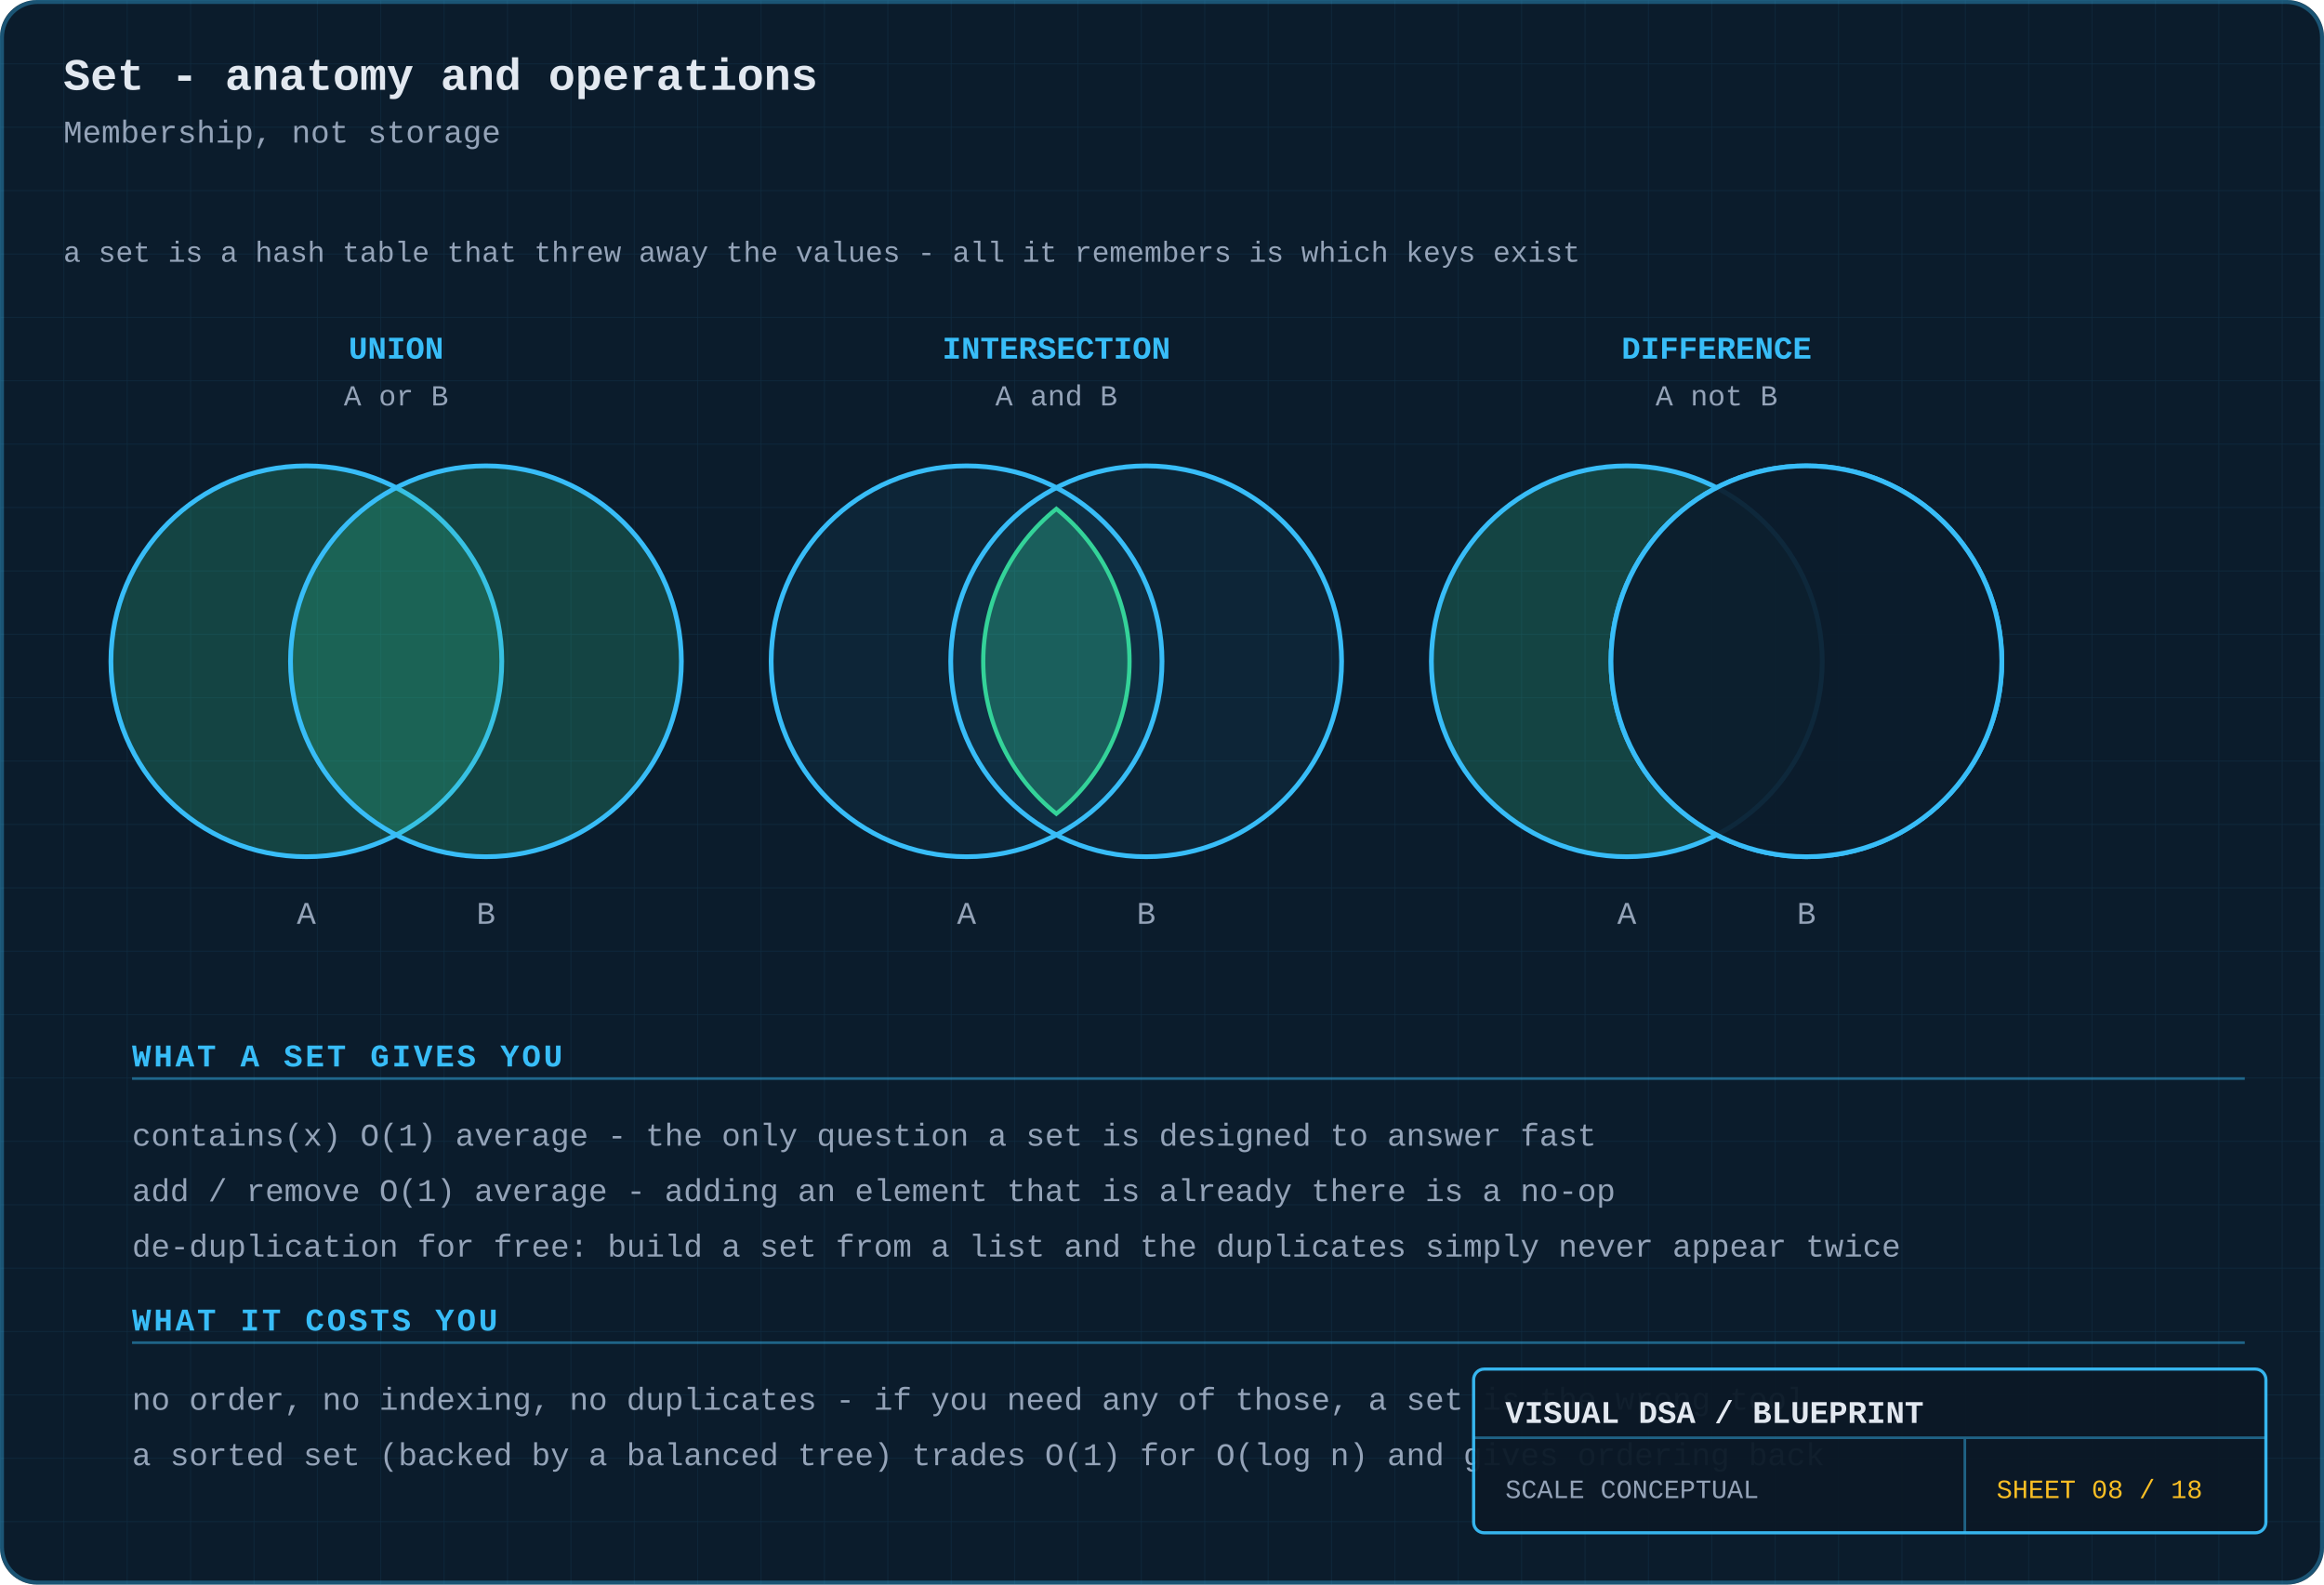
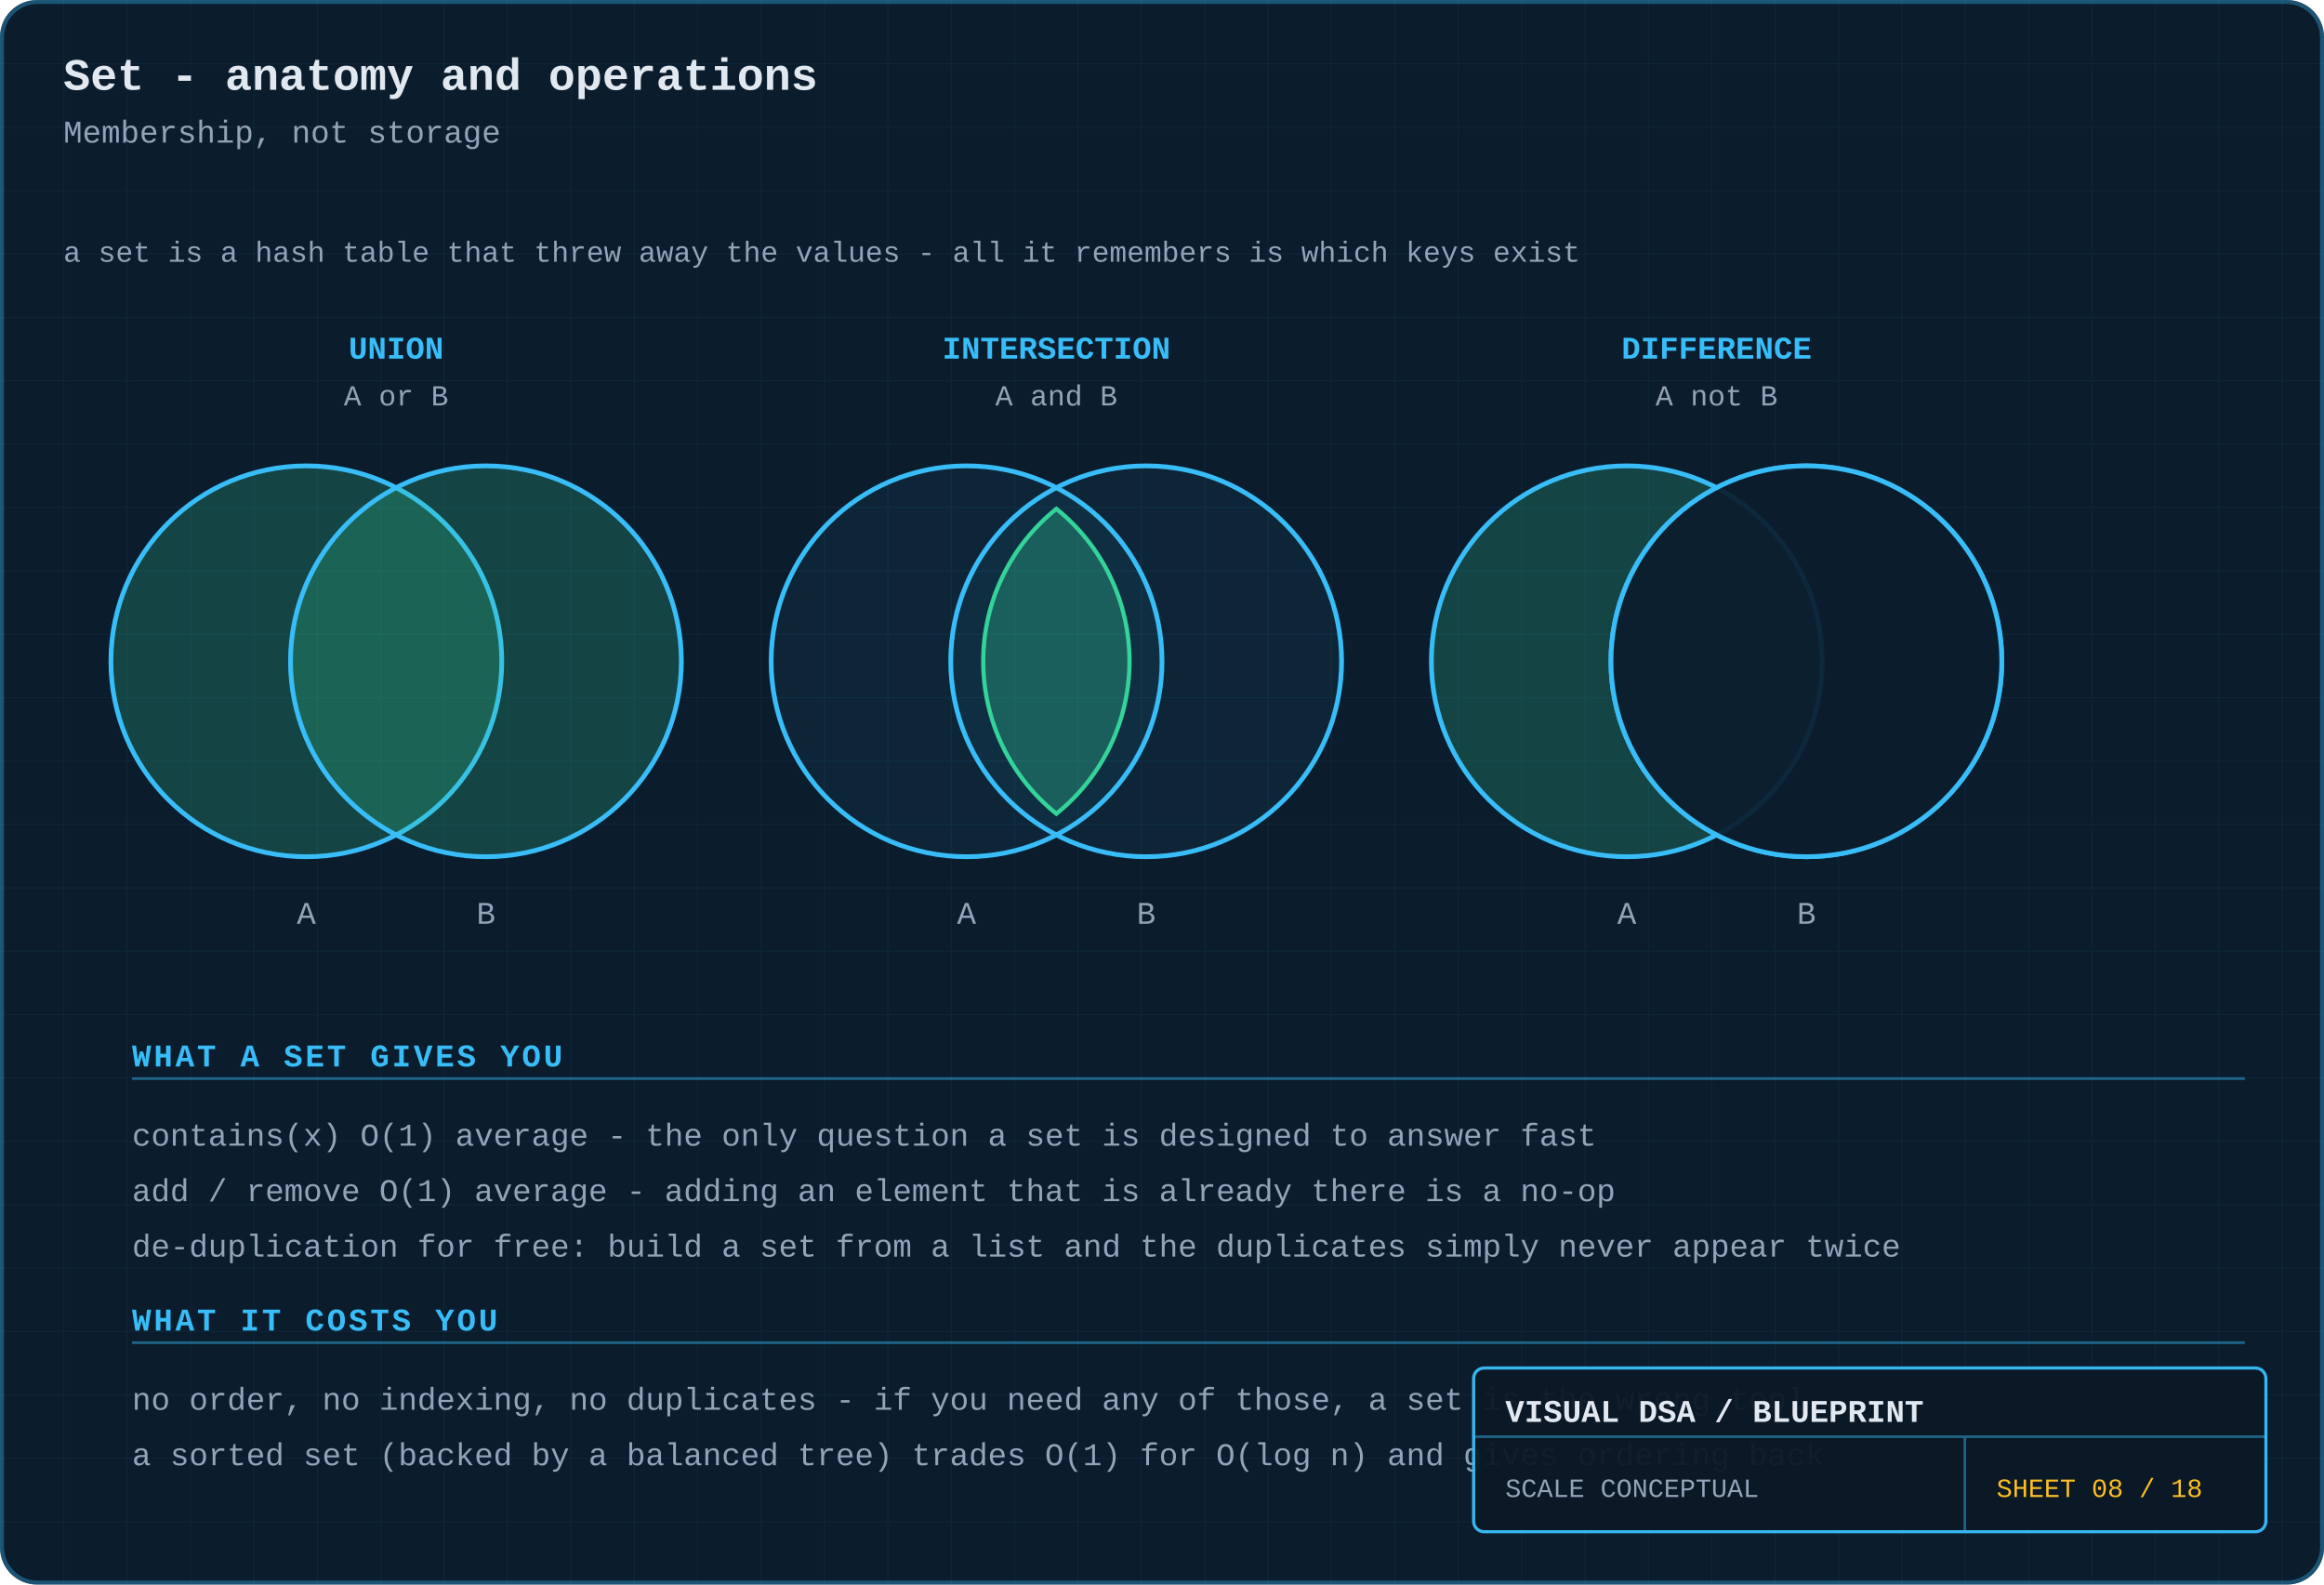
<svg xmlns="http://www.w3.org/2000/svg" viewBox="0 0 880 600" width="880" height="600" role="img" aria-label="Set - anatomy and operations">
  <defs>
    <pattern id="g" width="24" height="24" patternUnits="userSpaceOnUse">
      <path d="M24 0H0V24" fill="none" stroke="#38bdf8" stroke-width="0.5" opacity="0.09" />
    </pattern>
    <marker id="ar" viewBox="0 0 10 10" refX="9" refY="5" markerWidth="6" markerHeight="6" orient="auto-start-reverse">
      <path d="M0 0 L10 5 L0 10 z" fill="#38bdf8" />
    </marker>
    <marker id="ara" viewBox="0 0 10 10" refX="9" refY="5" markerWidth="6" markerHeight="6" orient="auto-start-reverse">
      <path d="M0 0 L10 5 L0 10 z" fill="#fbbf24" />
    </marker>
    <marker id="arg" viewBox="0 0 10 10" refX="9" refY="5" markerWidth="6" markerHeight="6" orient="auto-start-reverse">
      <path d="M0 0 L10 5 L0 10 z" fill="#34d399" />
    </marker>
  </defs>
  <style>
  text{font-family:ui-monospace, SFMono-Regular, Menlo, Consolas, 'Liberation Mono', monospace;dominant-baseline:middle}
  .title{fill:#e2e8f0;font-size:17px;font-weight:700;dominant-baseline:auto}
  .sub{fill:#94a3b8;font-size:12px;dominant-baseline:auto}
  .lbl{fill:#94a3b8;font-size:11px;text-anchor:middle}
  .lbl-l{fill:#94a3b8;font-size:11px}
  .val{fill:#e2e8f0;font-size:16px;text-anchor:middle;font-weight:600}
  .idx{fill:#64748b;font-size:10px;text-anchor:middle}
  .cell{fill:#0f2438;stroke:#38bdf8;stroke-width:1.5;rx:4}
  .step{fill:#fbbf24;font-size:12px;font-weight:700}
  .edge{stroke:#38bdf8;stroke-width:1.6;fill:none}

  </style>
  <rect x="0" y="0" width="880" height="600" rx="14" fill="#0b1c2c" />
  <rect x="0" y="0" width="880" height="600" rx="14" fill="url(#g)" />
  <rect x="0.75" y="0.75" width="878.5" height="598.5" rx="13.5" fill="none" stroke="#38bdf8" stroke-width="1.5" opacity="0.35" />
  <text class="title" x="24" y="34">Set - anatomy and operations</text>
  <text class="sub" x="24" y="54">Membership, not storage</text>
  <text class="lbl-l hdrline" x="24" y="96">a set is a hash table that threw away the values - all it remembers is which keys exist</text>
  <g transform="translate(0,0.4)">
    <text x="150" y="132" font-size="12" font-weight="700" fill="#38bdf8" text-anchor="middle">UNION</text>
    <text x="150" y="150" font-size="11" fill="#94a3b8" text-anchor="middle">A or B</text>
    <circle cx="116" cy="250" r="74" fill="#34d399" fill-opacity="0.22" stroke="#38bdf8" stroke-width="1.8" />
    <circle cx="184" cy="250" r="74" fill="#34d399" fill-opacity="0.22" stroke="#38bdf8" stroke-width="1.8" />
    <text x="116" y="346" font-size="12" fill="#94a3b8" text-anchor="middle">A</text>
    <text x="184" y="346" font-size="12" fill="#94a3b8" text-anchor="middle">B</text>
    <text x="400" y="132" font-size="12" font-weight="700" fill="#38bdf8" text-anchor="middle">INTERSECTION</text>
    <text x="400" y="150" font-size="11" fill="#94a3b8" text-anchor="middle">A and B</text>
    <circle cx="366" cy="250" r="74" fill="#38bdf8" fill-opacity="0.06" stroke="#38bdf8" stroke-width="1.8" />
    <circle cx="434" cy="250" r="74" fill="#38bdf8" fill-opacity="0.06" stroke="#38bdf8" stroke-width="1.8" />
    <path d="M400 192.28 A 74 74 0 0 1 400 307.72 A 74 74 0 0 1 400 192.28 Z" fill="#34d399" fill-opacity="0.3" stroke="#34d399" stroke-width="1.6" />
    <text x="366" y="346" font-size="12" fill="#94a3b8" text-anchor="middle">A</text>
    <text x="434" y="346" font-size="12" fill="#94a3b8" text-anchor="middle">B</text>
    <text x="650" y="132" font-size="12" font-weight="700" fill="#38bdf8" text-anchor="middle">DIFFERENCE</text>
    <text x="650" y="150" font-size="11" fill="#94a3b8" text-anchor="middle">A not B</text>
    <circle cx="616" cy="250" r="74" fill="#34d399" fill-opacity="0.22" stroke="#38bdf8" stroke-width="1.8" />
    <circle cx="684" cy="250" r="74" fill="#38bdf8" fill-opacity="0.06" stroke="#38bdf8" stroke-width="1.8" />
    <circle cx="684" cy="250" r="74" fill="#0b1c2c" fill-opacity="0.92" stroke="#38bdf8" stroke-width="1.8" />
    <text x="616" y="346" font-size="12" fill="#94a3b8" text-anchor="middle">A</text>
    <text x="684" y="346" font-size="12" fill="#94a3b8" text-anchor="middle">B</text>
    <text x="50" y="400" font-size="12" font-weight="700" fill="#38bdf8" letter-spacing="1">WHAT A SET GIVES YOU</text>
    <path d="M50 408 L850 408" stroke="#38bdf8" stroke-width="1" opacity="0.45" />
    <text x="50" y="430" font-size="12" fill="#94a3b8">contains(x)  O(1) average  - the only question a set is designed to answer fast</text>
    <text x="50" y="451" font-size="12" fill="#94a3b8">add / remove O(1) average  - adding an element that is already there is a no-op</text>
    <text x="50" y="472" font-size="12" fill="#94a3b8">de-duplication for free: build a set from a list and the duplicates simply never appear twice</text>
    <text x="50" y="500" font-size="12" font-weight="700" fill="#38bdf8" letter-spacing="1">WHAT IT COSTS YOU</text>
    <path d="M50 508 L850 508" stroke="#38bdf8" stroke-width="1" opacity="0.45" />
    <text x="50" y="530" font-size="12" fill="#94a3b8">no order, no indexing, no duplicates - if you need any of those, a set is the wrong tool</text>
    <text x="50" y="551" font-size="12" fill="#94a3b8">a sorted set (backed by a balanced tree) trades O(1) for O(log n) and gives ordering back</text>
-     <rect x="558" y="518" width="300" height="62" rx="4" fill="#0a1826" stroke="#38bdf8" stroke-width="1.2" opacity="0.95" />
-     <path d="M558 544 L858 544 M744 544 L744 580" stroke="#38bdf8" stroke-width="1" opacity="0.45" />
-     <text x="570" y="535" font-size="12" font-weight="700" fill="#e2e8f0">VISUAL DSA / BLUEPRINT</text>
-     <text x="570" y="564" font-size="10" fill="#94a3b8">SCALE CONCEPTUAL</text>
-     <text x="756" y="564" font-size="10" fill="#fbbf24">SHEET 08 / 18</text>
  </g>
+   <rect x="558" y="518" width="300" height="62" rx="4" fill="#0a1826" stroke="#38bdf8" stroke-width="1.2" opacity="0.95" />
+   <path d="M558 544 L858 544 M744 544 L744 580" stroke="#38bdf8" stroke-width="1" opacity="0.45" />
+   <text x="570" y="535" font-size="12" font-weight="700" fill="#e2e8f0">VISUAL DSA / BLUEPRINT</text>
+   <text x="570" y="564" font-size="10" fill="#94a3b8">SCALE CONCEPTUAL</text>
+   <text x="756" y="564" font-size="10" fill="#fbbf24">SHEET 08 / 18</text>
</svg>
